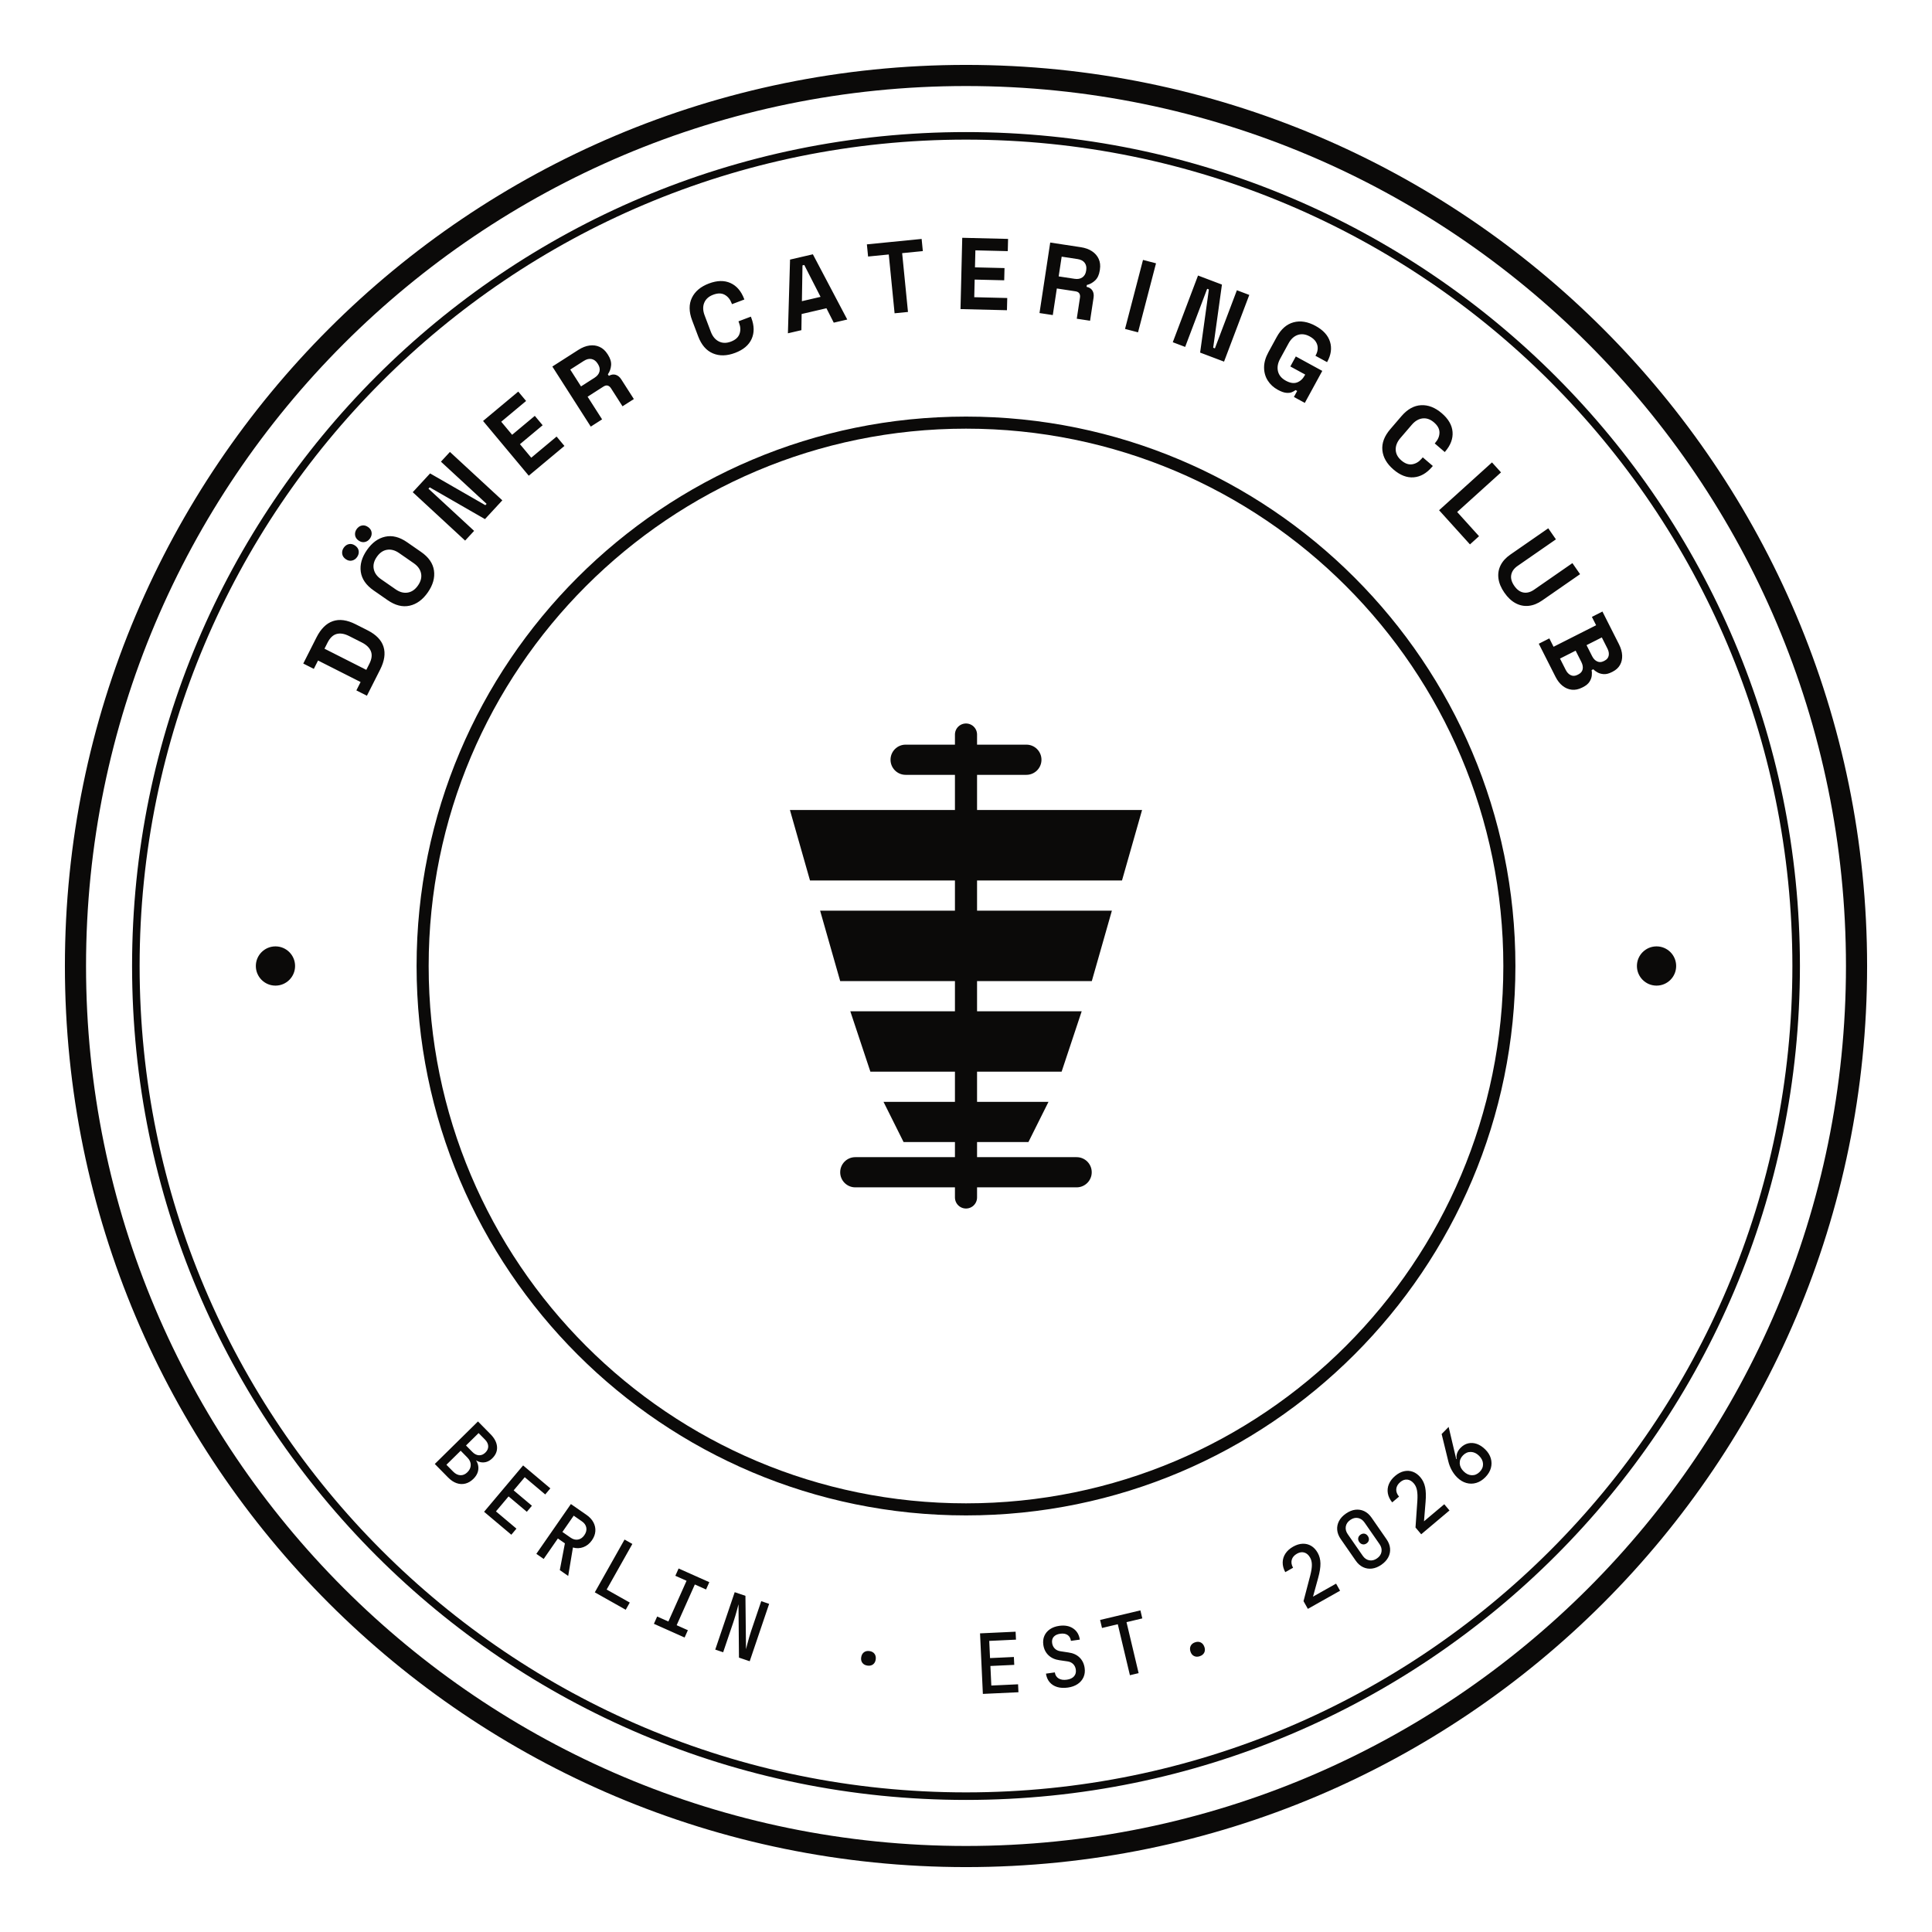
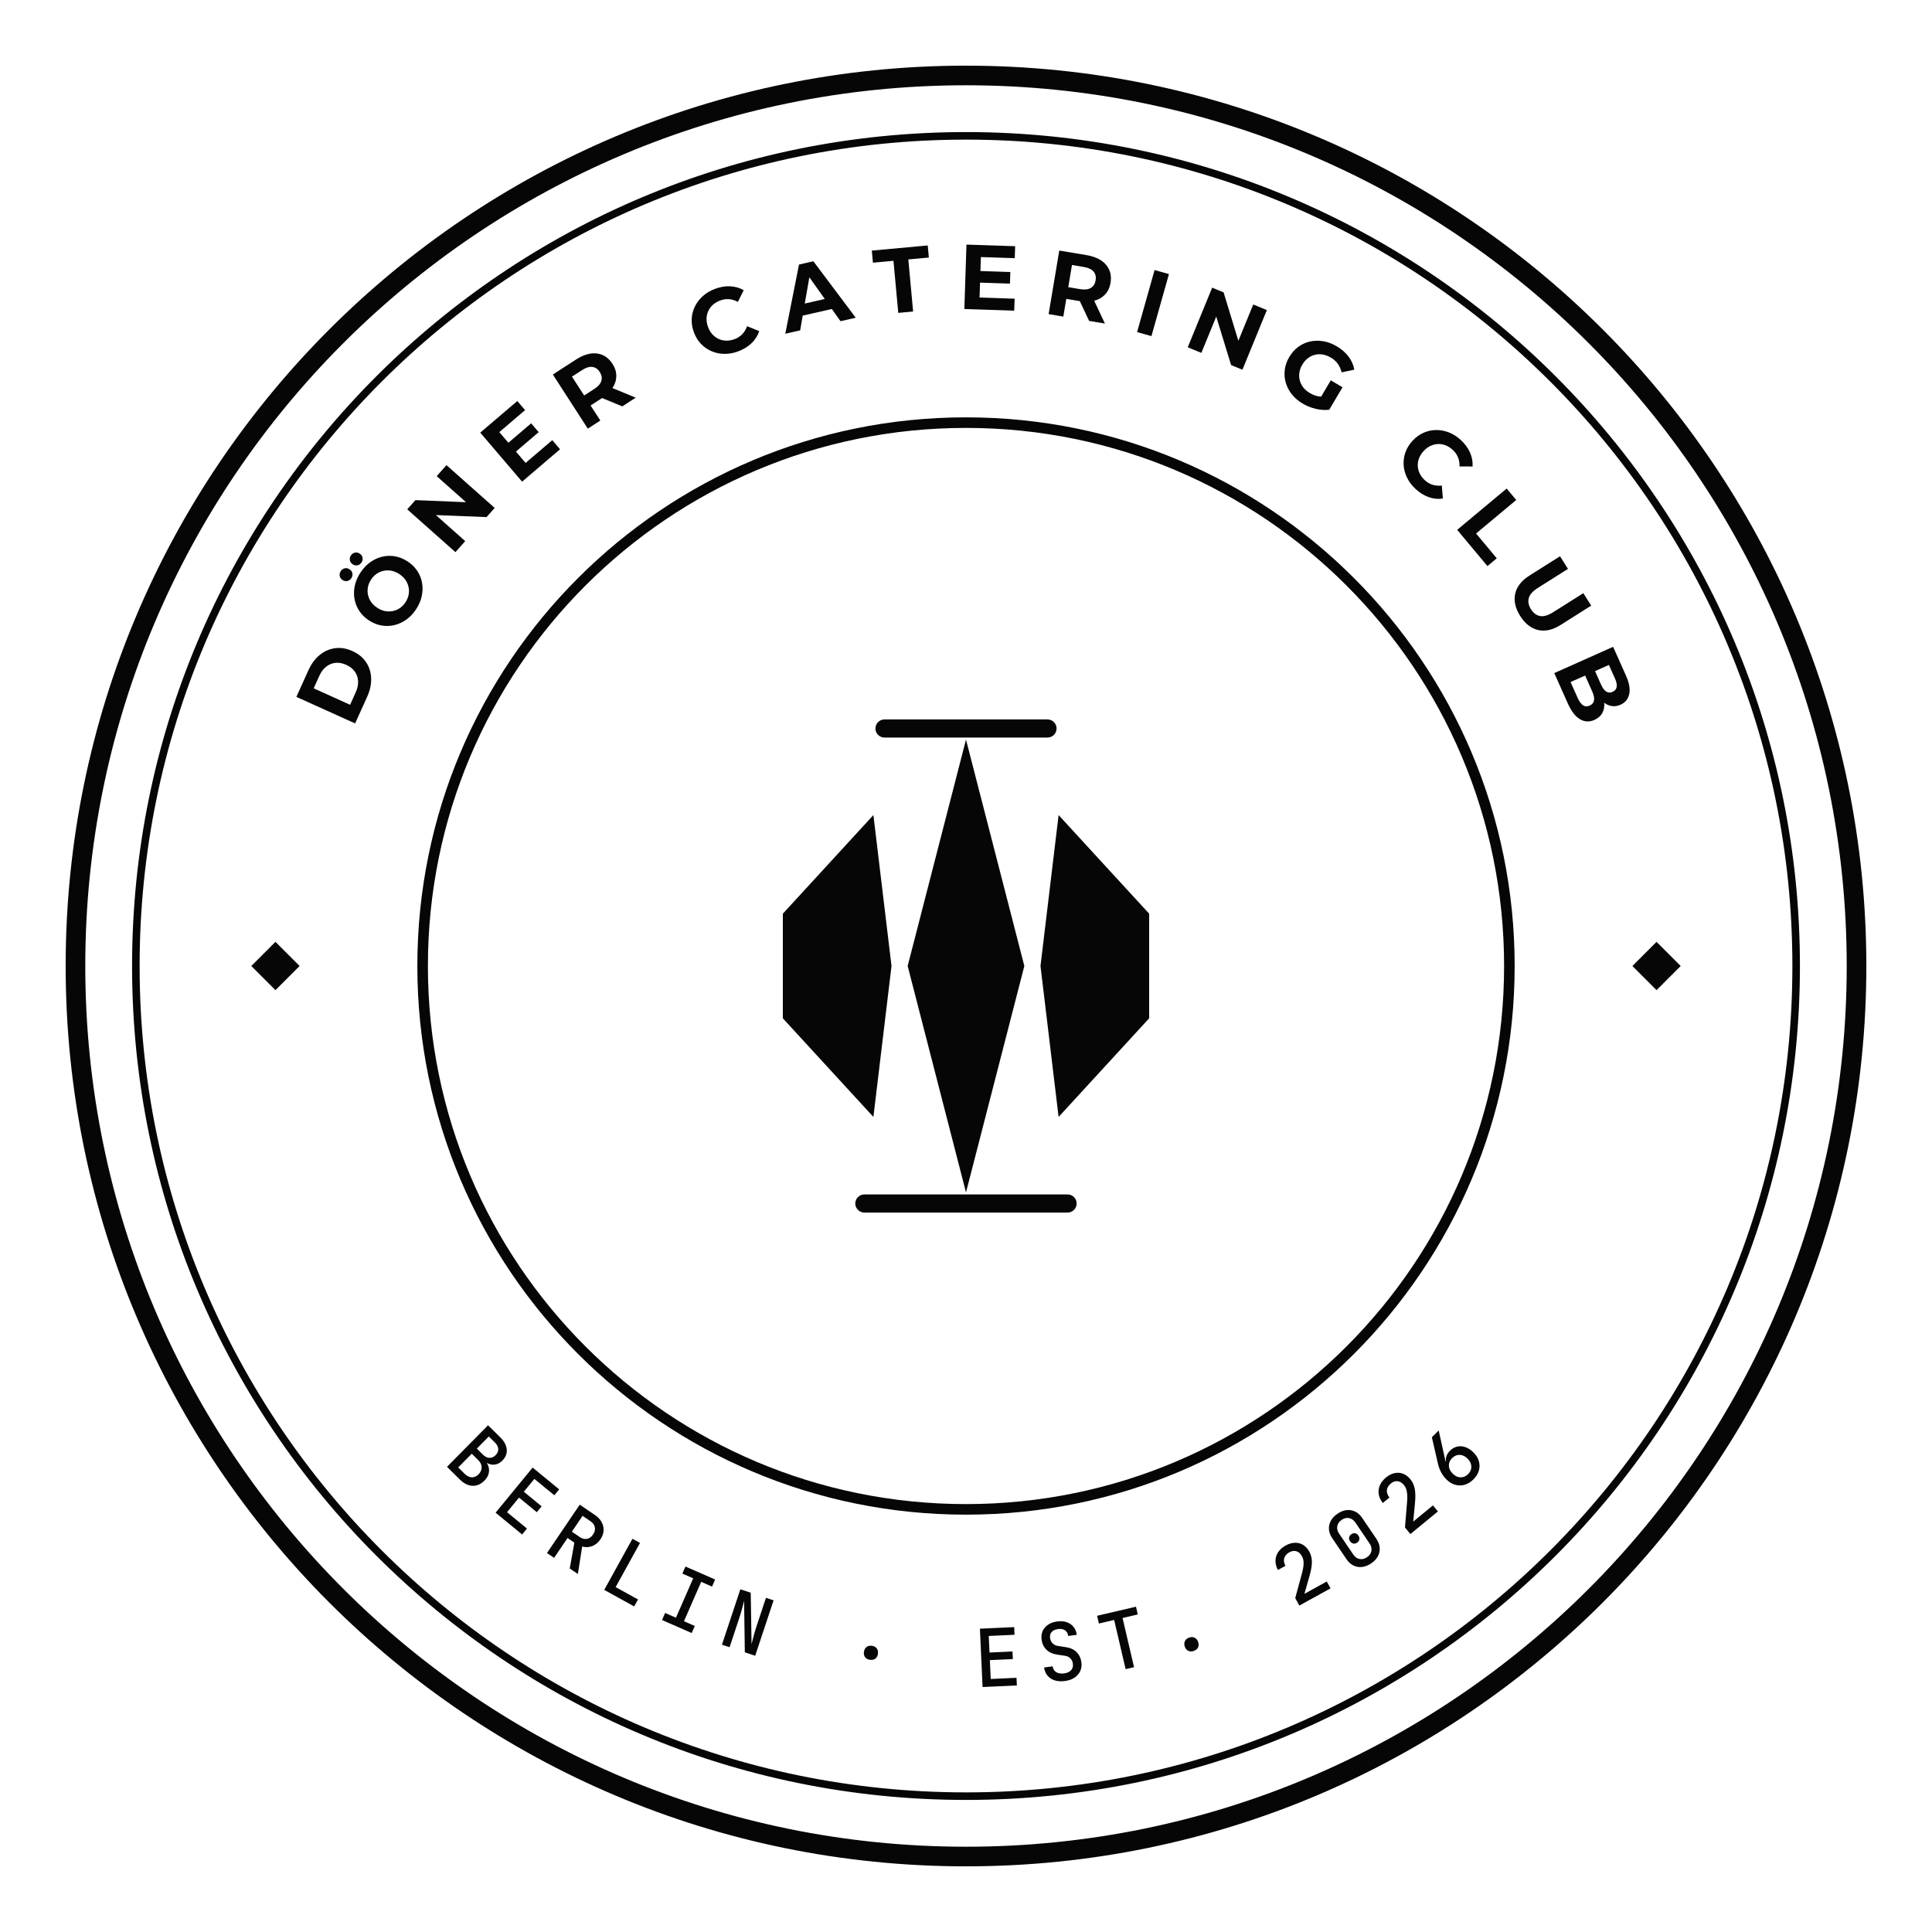
<svg xmlns="http://www.w3.org/2000/svg" viewBox="0 0 256 256" width="256" height="256" role="img" aria-label="DCC Döner Catering Club — logo-seal (mono)">
-   <circle cx="128.0" cy="128.0" r="118" fill="none" stroke="#0B0A09" stroke-width="2.8" />
-   <circle cx="128.0" cy="128.0" r="110" fill="none" stroke="#0B0A09" stroke-width="1.0" />
-   <circle cx="128.0" cy="128.0" r="72" fill="none" stroke="#0B0A09" stroke-width="1.6" />
-   <line x1="128.00" y1="97.33" x2="128.00" y2="158.67" stroke="#0B0A09" stroke-width="2.93" stroke-linecap="round" />
-   <rect x="118.00" y="98.67" width="20.00" height="4.00" rx="2.00" fill="#0B0A09" />
-   <rect x="111.33" y="153.33" width="33.33" height="4.00" rx="2.00" fill="#0B0A09" />
-   <path d="M 104.67,107.33 L 151.33,107.33 L 148.67,116.67 L 107.33,116.67 Z" fill="#0B0A09" />
-   <path d="M 108.67,120.67 L 147.33,120.67 L 144.67,130.00 L 111.33,130.00 Z" fill="#0B0A09" />
-   <path d="M 112.67,134.00 L 143.33,134.00 L 140.67,142.00 L 115.33,142.00 Z" fill="#0B0A09" />
-   <path d="M 117.07,146.00 L 138.93,146.00 L 136.27,151.33 L 119.73,151.33 Z" fill="#0B0A09" />
-   <circle cx="36.50" cy="128.00" r="2.6" fill="#0B0A09" />
-   <circle cx="219.50" cy="128.00" r="2.6" fill="#0B0A09" />
-   <path d="M48.618 92.188 47.22 91.482 47.781 90.373 42.143 87.522 41.583 88.63 40.185 87.923 41.94 84.454Q42.799 82.755 44.108 82.305Q45.418 81.856 47.116 82.715L48.706 83.519Q50.405 84.378 50.818 85.699Q51.232 87.02 50.373 88.719ZM48.537 88.759 48.939 87.964Q49.427 87 49.146 86.298Q48.866 85.597 47.95 85.134L46.264 84.281Q45.336 83.811 44.611 84.004Q43.885 84.197 43.398 85.161L42.996 85.956ZM56.692 78.49Q55.675 79.953 54.271 80.26Q52.866 80.567 51.369 79.527L49.506 78.234Q48.009 77.195 47.806 75.771Q47.602 74.348 48.619 72.884Q49.635 71.421 51.04 71.114Q52.444 70.807 53.941 71.847L55.804 73.14Q57.301 74.18 57.505 75.603Q57.708 77.026 56.692 78.49ZM55.383 77.581Q55.953 76.761 55.792 75.975Q55.631 75.189 54.832 74.635L52.88 73.28Q52.082 72.725 51.29 72.849Q50.497 72.972 49.927 73.793Q49.365 74.603 49.523 75.394Q49.68 76.185 50.478 76.739L52.43 78.095Q53.228 78.649 54.025 78.52Q54.821 78.391 55.383 77.581ZM49.03 71.346Q48.768 71.723 48.349 71.818Q47.929 71.913 47.519 71.628Q47.109 71.343 47.051 70.917Q46.994 70.491 47.256 70.114Q47.525 69.726 47.941 69.636Q48.356 69.547 48.766 69.831Q49.177 70.116 49.238 70.537Q49.299 70.958 49.03 71.346ZM47.321 73.807Q47.059 74.184 46.639 74.28Q46.22 74.375 45.81 74.09Q45.4 73.805 45.342 73.379Q45.285 72.953 45.546 72.576Q45.816 72.187 46.231 72.098Q46.647 72.008 47.057 72.293Q47.467 72.578 47.529 72.999Q47.59 73.419 47.321 73.807ZM61.631 71.632 54.69 65.219 56.989 62.73 64.311 66.94 64.476 66.762 58.427 61.174 59.618 59.884 66.56 66.297 64.26 68.786 56.938 64.576 56.773 64.755 62.822 70.343ZM70.064 63.034 64.008 55.78 68.672 51.887 69.71 53.13 66.415 55.881 67.859 57.612 70.865 55.103 71.903 56.347 68.897 58.856 70.394 60.649 73.752 57.846 74.79 59.09ZM78.28 56.528 73.188 48.567 76.645 46.356Q77.396 45.876 78.12 45.781Q78.845 45.686 79.457 45.967Q80.07 46.248 80.485 46.897L80.572 47.033Q81.03 47.75 80.973 48.411Q80.915 49.073 80.546 49.598L80.677 49.803Q81.146 49.534 81.582 49.664Q82.017 49.794 82.323 50.272L83.989 52.876L82.487 53.836L80.96 51.448Q80.785 51.175 80.534 51.096Q80.283 51.016 79.953 51.227L77.86 52.565L79.781 55.568ZM76.988 51.201 78.784 50.051Q79.319 49.709 79.435 49.227Q79.551 48.744 79.245 48.266L79.172 48.152Q78.867 47.675 78.386 47.574Q77.905 47.473 77.359 47.822L75.562 48.971ZM97.411 46.757Q95.769 47.378 94.463 46.825Q93.157 46.273 92.512 44.568L91.71 42.447Q91.065 40.742 91.678 39.464Q92.292 38.186 93.933 37.565Q95.562 36.948 96.789 37.502Q98.016 38.055 98.603 39.608L98.632 39.684L96.991 40.305L96.943 40.179Q96.647 39.396 96.02 39.056Q95.393 38.715 94.497 39.055Q93.613 39.389 93.313 40.123Q93.014 40.857 93.367 41.791L94.189 43.963Q94.537 44.885 95.25 45.243Q95.963 45.601 96.847 45.267Q97.743 44.928 97.986 44.252Q98.228 43.575 97.936 42.805L97.85 42.578L99.492 41.957L99.559 42.134Q100.146 43.687 99.593 44.914Q99.039 46.141 97.411 46.757ZM104.402 44.164 104.685 34.397 107.71 33.696 112.266 42.339 110.477 42.754 109.508 40.845 106.22 41.608 106.19 43.749ZM106.256 39.909 108.728 39.335 106.569 35.11 106.333 35.165ZM118.538 41.511 117.767 33.72 115.026 33.991 114.866 32.379 122.121 31.66 122.28 33.272 119.54 33.544 120.312 41.336ZM127.272 40.956 127.502 31.509 133.575 31.657 133.536 33.277 129.244 33.172 129.189 35.426 133.103 35.521 133.063 37.141 129.149 37.046 129.093 39.38 133.465 39.487 133.426 41.106ZM137.739 41.481 139.159 32.138 143.216 32.755Q144.097 32.889 144.704 33.295Q145.312 33.702 145.587 34.317Q145.862 34.932 145.746 35.693L145.722 35.853Q145.594 36.694 145.115 37.154Q144.635 37.613 144.011 37.764L143.975 38.005Q144.505 38.113 144.747 38.498Q144.988 38.882 144.903 39.443L144.439 42.499L142.677 42.232L143.103 39.429Q143.152 39.109 143.015 38.883Q142.879 38.657 142.492 38.599L140.036 38.225L139.5 41.749ZM140.279 36.624 142.388 36.944Q143.016 37.04 143.421 36.753Q143.826 36.466 143.912 35.906L143.932 35.772Q144.017 35.212 143.722 34.819Q143.427 34.426 142.786 34.328L140.677 34.008ZM149.072 43.586 151.454 34.441 153.178 34.89 150.796 44.035ZM155.399 45.347 158.744 36.509 161.913 37.708 160.753 46.074 160.98 46.16 163.895 38.459 165.537 39.08 162.192 47.918 159.022 46.719 160.182 38.353 159.955 38.267 157.04 45.968ZM169.319 51.652Q168.466 51.187 167.983 50.423Q167.5 49.66 167.496 48.696Q167.491 47.732 168.073 46.666L169.16 44.675Q170.033 43.075 171.402 42.708Q172.772 42.34 174.312 43.181Q175.841 44.015 176.233 45.283Q176.626 46.551 175.869 47.937L175.843 47.985L174.303 47.144L174.354 47.049Q174.594 46.61 174.604 46.155Q174.614 45.699 174.36 45.291Q174.106 44.883 173.549 44.579Q172.72 44.127 171.968 44.377Q171.215 44.628 170.737 45.505L169.624 47.543Q169.152 48.408 169.338 49.194Q169.524 49.98 170.378 50.446Q171.231 50.912 171.868 50.675Q172.504 50.438 172.88 49.751L172.944 49.632L170.977 48.558L171.702 47.231L175.209 49.146L172.894 53.388L171.448 52.599L171.881 51.805L171.668 51.689Q171.475 51.845 171.169 51.97Q170.862 52.095 170.411 52.048Q169.959 52.002 169.319 51.652ZM184.646 62.217Q183.314 61.074 183.173 59.663Q183.032 58.252 184.219 56.869L185.696 55.148Q186.883 53.765 188.299 53.691Q189.715 53.616 191.047 54.759Q192.368 55.894 192.471 57.236Q192.573 58.578 191.491 59.838L191.439 59.899L190.107 58.756L190.195 58.654Q190.74 58.019 190.738 57.306Q190.737 56.592 190.009 55.968Q189.292 55.353 188.504 55.441Q187.717 55.53 187.066 56.288L185.554 58.05Q184.912 58.798 184.939 59.595Q184.966 60.392 185.683 61.008Q186.411 61.632 187.12 61.521Q187.83 61.409 188.366 60.784L188.524 60.6L189.856 61.743L189.733 61.887Q188.651 63.146 187.309 63.249Q185.967 63.351 184.646 62.217ZM190.686 67.609 197.697 61.272 198.892 62.594 193.083 67.845 195.98 71.049 194.778 72.136ZM199.339 78.534Q198.677 77.58 198.554 76.655Q198.43 75.731 198.829 74.92Q199.228 74.11 200.116 73.494L205.152 70.002L206.168 71.466L201.087 74.989Q200.377 75.482 200.247 76.171Q200.117 76.861 200.648 77.626Q201.179 78.392 201.87 78.512Q202.561 78.632 203.271 78.14L208.352 74.617L209.368 76.081L204.331 79.574Q203.444 80.189 202.545 80.278Q201.646 80.368 200.823 79.928Q200.001 79.488 199.339 78.534ZM203.897 85.298 205.295 84.591 205.855 85.699 211.494 82.848 210.933 81.74 212.331 81.033 214.524 85.371Q214.913 86.142 214.944 86.845Q214.974 87.548 214.66 88.108Q214.345 88.668 213.683 89.003L213.562 89.064Q212.984 89.356 212.507 89.325Q212.03 89.294 211.682 89.099Q211.334 88.905 211.115 88.682L210.898 88.792Q210.96 89.094 210.92 89.507Q210.879 89.921 210.619 90.333Q210.358 90.744 209.755 91.049L209.635 91.11Q208.936 91.463 208.272 91.391Q207.607 91.318 207.053 90.88Q206.498 90.442 206.115 89.683ZM206.708 87.265 207.463 88.759Q207.725 89.277 208.139 89.468Q208.554 89.66 209.024 89.422L209.144 89.361Q209.614 89.124 209.709 88.683Q209.803 88.241 209.535 87.711L208.78 86.217ZM210.225 85.486 210.969 86.956Q211.218 87.45 211.633 87.642Q212.047 87.833 212.493 87.607L212.613 87.547Q213.071 87.315 213.16 86.877Q213.248 86.439 212.993 85.933L212.249 84.463Z" fill="#0B0A09" />
-   <path d="M57.612 193.983 63.334 188.349 64.997 190.038Q65.794 190.847 65.859 191.7Q65.924 192.552 65.233 193.232Q64.845 193.614 64.392 193.729Q63.94 193.843 63.488 193.698Q63.037 193.553 62.648 193.148L62.724 193.074Q63.158 193.5 63.311 193.996Q63.463 194.493 63.323 195.001Q63.182 195.509 62.727 195.957Q62.236 196.441 61.661 196.585Q61.086 196.729 60.501 196.526Q59.917 196.324 59.377 195.775ZM59.152 194.089 60.038 194.988Q60.491 195.448 60.998 195.474Q61.505 195.499 61.932 195.079Q62.369 194.649 62.375 194.118Q62.38 193.588 61.927 193.128L61.042 192.229ZM61.748 191.534 62.59 192.389Q63.004 192.81 63.468 192.831Q63.932 192.852 64.317 192.473Q64.705 192.091 64.691 191.632Q64.678 191.172 64.263 190.751L63.417 189.891ZM64.143 200.319 69.315 194.177 72.925 197.216 72.246 198.022 69.532 195.737 68.063 197.482 70.482 199.519 69.809 200.32 67.389 198.282 65.717 200.267 68.432 202.553 67.753 203.359ZM71.068 205.891 75.646 199.294 77.713 200.728Q78.335 201.16 78.633 201.723Q78.93 202.286 78.886 202.897Q78.842 203.507 78.438 204.09Q77.979 204.751 77.304 205.004Q76.629 205.257 75.917 205.051L75.29 208.82L74.177 208.048L74.852 204.502L73.922 203.857L72.042 206.567ZM74.522 202.992 75.615 203.751Q76.105 204.091 76.598 203.999Q77.09 203.908 77.429 203.419Q77.777 202.918 77.69 202.425Q77.602 201.932 77.113 201.592L76.019 200.834ZM78.814 210.993 82.757 203.997 83.792 204.58 80.386 210.623 83.448 212.349 82.911 213.301ZM86.646 215.163 87.078 214.195 88.563 214.858 90.972 209.462 89.487 208.799 89.919 207.831 93.987 209.647 93.555 210.615 92.07 209.952 89.661 215.348 91.146 216.011 90.714 216.979ZM94.775 218.579 97.352 210.973 98.774 211.455 98.849 218.53Q98.926 218.224 99.036 217.796Q99.147 217.368 99.28 216.914Q99.412 216.461 99.537 216.092L100.868 212.164L101.915 212.519L99.339 220.125L97.917 219.643L97.855 212.572Q97.786 212.856 97.673 213.267Q97.56 213.679 97.431 214.122Q97.302 214.564 97.174 214.943L95.822 218.934ZM114.939 220.701Q114.499 220.639 114.274 220.344Q114.049 220.05 114.11 219.618Q114.174 219.167 114.472 218.94Q114.771 218.713 115.211 218.775Q115.654 218.838 115.877 219.138Q116.099 219.438 116.036 219.889Q115.975 220.321 115.679 220.542Q115.383 220.763 114.939 220.701ZM130.235 224.451 129.86 216.429 134.574 216.209 134.623 217.262 131.079 217.428 131.185 219.706 134.345 219.559 134.394 220.604 131.234 220.751 131.355 223.343 134.9 223.178 134.949 224.231ZM141.502 223.611Q140.701 223.724 140.085 223.538Q139.468 223.351 139.083 222.899Q138.698 222.447 138.595 221.766L139.771 221.6Q139.847 222.14 140.27 222.401Q140.694 222.662 141.365 222.568Q141.999 222.478 142.313 222.123Q142.627 221.768 142.551 221.227Q142.489 220.787 142.199 220.495Q141.908 220.203 141.437 220.141L140.399 219.99Q139.489 219.866 138.926 219.327Q138.364 218.788 138.246 217.95Q138.153 217.291 138.383 216.762Q138.613 216.233 139.117 215.885Q139.621 215.537 140.358 215.433Q141.456 215.279 142.196 215.775Q142.935 216.272 143.082 217.257L141.905 217.423Q141.831 216.896 141.461 216.645Q141.091 216.393 140.491 216.478Q139.908 216.56 139.625 216.882Q139.341 217.205 139.411 217.704Q139.474 218.152 139.763 218.443Q140.052 218.733 140.525 218.802L141.585 218.962Q142.494 219.086 143.048 219.627Q143.602 220.168 143.722 221.024Q143.816 221.69 143.571 222.238Q143.325 222.786 142.795 223.145Q142.264 223.504 141.502 223.611ZM149.719 221.975 148.113 215.219 146.021 215.716 145.768 214.652 151.109 213.383 151.361 214.447 149.269 214.944 150.874 221.7ZM158.978 219.456Q158.557 219.598 158.224 219.437Q157.89 219.275 157.75 218.861Q157.604 218.43 157.769 218.093Q157.933 217.756 158.354 217.614Q158.778 217.47 159.112 217.638Q159.446 217.806 159.592 218.238Q159.732 218.651 159.567 218.982Q159.402 219.312 158.978 219.456ZM173.299 213.183 172.723 212.161 173.627 208.708Q173.831 207.902 173.83 207.354Q173.829 206.806 173.598 206.396Q173.296 205.86 172.832 205.721Q172.369 205.582 171.862 205.868Q171.303 206.183 171.164 206.68Q171.025 207.177 171.339 207.734L170.304 208.318Q169.952 207.66 169.962 207.027Q169.972 206.394 170.327 205.854Q170.681 205.315 171.349 204.938Q171.996 204.574 172.612 204.553Q173.227 204.531 173.74 204.836Q174.253 205.14 174.603 205.76Q174.952 206.38 174.966 207.158Q174.98 207.935 174.666 209.071L173.98 211.563L177.038 209.84L177.567 210.778ZM183.043 207.336Q182.419 207.768 181.792 207.845Q181.164 207.921 180.608 207.654Q180.051 207.388 179.641 206.797L177.654 203.932Q177.24 203.335 177.186 202.723Q177.133 202.111 177.425 201.551Q177.716 200.99 178.338 200.558Q178.969 200.12 179.592 200.047Q180.215 199.973 180.77 200.237Q181.325 200.501 181.739 201.098L183.726 203.963Q184.136 204.554 184.191 205.168Q184.246 205.783 183.956 206.343Q183.666 206.903 183.043 207.336ZM182.46 206.496Q182.966 206.145 183.054 205.626Q183.143 205.108 182.796 204.608L180.809 201.743Q180.462 201.243 179.945 201.145Q179.428 201.046 178.921 201.398Q178.414 201.75 178.325 202.268Q178.237 202.787 178.584 203.287L180.571 206.152Q180.918 206.652 181.436 206.749Q181.954 206.847 182.46 206.496ZM181.08 204.507Q180.824 204.685 180.555 204.632Q180.285 204.58 180.101 204.314Q179.923 204.058 179.972 203.793Q180.02 203.528 180.277 203.35Q180.534 203.172 180.798 203.22Q181.062 203.268 181.24 203.524Q181.424 203.789 181.38 204.059Q181.335 204.33 181.08 204.507ZM188.318 203.299 187.562 202.401 187.809 198.841Q187.861 198.011 187.758 197.473Q187.655 196.934 187.352 196.574Q186.956 196.104 186.474 196.053Q185.993 196.003 185.548 196.378Q185.058 196.791 185.013 197.305Q184.969 197.819 185.381 198.309L184.472 199.074Q184.004 198.493 183.896 197.869Q183.789 197.245 184.037 196.649Q184.285 196.053 184.872 195.559Q185.44 195.081 186.041 194.946Q186.642 194.811 187.202 195.015Q187.763 195.218 188.222 195.763Q188.68 196.307 188.838 197.069Q188.996 197.83 188.897 199.004L188.686 201.581L191.372 199.32L192.065 200.143ZM196.811 195.741Q196.256 196.305 195.604 196.495Q194.952 196.686 194.296 196.502Q193.641 196.318 193.08 195.766Q192.661 195.353 192.358 194.799Q192.055 194.245 191.905 193.62L191.025 190.016L191.952 189.074L192.955 193.327L193.018 193.314Q192.943 192.933 193.079 192.55Q193.215 192.167 193.536 191.841Q193.992 191.378 194.548 191.251Q195.103 191.123 195.685 191.325Q196.266 191.527 196.805 192.058Q197.356 192.6 197.541 193.244Q197.726 193.887 197.547 194.531Q197.368 195.175 196.811 195.741ZM196.073 195.025Q196.532 194.558 196.509 193.975Q196.486 193.392 195.986 192.9Q195.484 192.405 194.899 192.39Q194.314 192.374 193.855 192.841Q193.396 193.307 193.42 193.892Q193.445 194.476 193.947 194.971Q194.447 195.463 195.03 195.477Q195.613 195.492 196.073 195.025Z" fill="#0B0A09" />
+   <circle cx="128.0" cy="128.0" r="118" fill="none" stroke="#060606" stroke-width="2.6" />
+   <circle cx="128.0" cy="128.0" r="110" fill="none" stroke="#060606" stroke-width="1.0" />
+   <circle cx="128.0" cy="128.0" r="72" fill="none" stroke="#060606" stroke-width="1.4" />
+   <path d="M 128.00,98.00 L 135.73,128.00 L 128.00,158.00 L 120.27,128.00 Z" fill="#060606" />
+   <path d="M 115.73,108.00 L 103.73,121.07 L 103.73,134.93 L 115.73,148.00 L 118.13,128.00 Z" fill="#060606" />
+   <path d="M 140.27,108.00 L 152.27,121.07 L 152.27,134.93 L 140.27,148.00 L 137.87,128.00 Z" fill="#060606" />
+   <line x1="128.00" y1="108.00" x2="128.00" y2="148.00" stroke="#060606" stroke-width="1.33" stroke-opacity="0.75" />
+   <rect x="116.00" y="95.33" width="24.00" height="2.40" rx="1.20" fill="#060606" />
+   <rect x="113.33" y="158.27" width="29.33" height="2.40" rx="1.20" fill="#060606" />
+   <polygon points="36.50,124.80 39.70,128.00 36.50,131.20 33.30,128.00" fill="#060606" />
+   <polygon points="219.50,124.80 222.70,128.00 219.50,131.20 216.30,128.00" fill="#060606" />
+   <path d="M47.056 95.856 39.273 92.34 40.87 88.805Q41.443 87.537 42.363 86.788Q43.284 86.039 44.403 85.889Q45.521 85.738 46.7 86.271Q47.879 86.803 48.505 87.742Q49.132 88.681 49.179 89.867Q49.225 91.053 48.653 92.32ZM46.391 93.387 47.134 91.741Q47.485 90.963 47.449 90.257Q47.413 89.551 47.017 88.991Q46.621 88.431 45.876 88.094Q45.131 87.758 44.449 87.831Q43.767 87.904 43.213 88.344Q42.66 88.783 42.309 89.562L41.565 91.207ZM55.153 80.705Q54.601 81.554 53.863 82.086Q53.125 82.618 52.278 82.825Q51.432 83.031 50.567 82.884Q49.702 82.737 48.904 82.219Q48.106 81.701 47.62 80.971Q47.134 80.241 46.978 79.383Q46.822 78.526 47.007 77.635Q47.193 76.745 47.744 75.895Q48.296 75.046 49.034 74.514Q49.772 73.982 50.613 73.773Q51.455 73.563 52.325 73.713Q53.195 73.863 53.993 74.381Q54.791 74.899 55.282 75.633Q55.773 76.366 55.924 77.22Q56.075 78.075 55.889 78.965Q55.704 79.856 55.153 80.705ZM53.741 79.788Q54.152 79.154 54.19 78.458Q54.227 77.762 53.903 77.13Q53.579 76.498 52.903 76.059Q52.228 75.621 51.519 75.582Q50.809 75.543 50.189 75.861Q49.568 76.178 49.156 76.812Q48.744 77.447 48.707 78.142Q48.67 78.838 48.994 79.47Q49.318 80.103 49.994 80.541Q50.669 80.98 51.378 81.018Q52.088 81.057 52.708 80.74Q53.329 80.423 53.741 79.788ZM46.562 76.597Q46.362 76.904 46.035 76.982Q45.708 77.061 45.391 76.855Q45.073 76.649 45.012 76.318Q44.95 75.987 45.15 75.68Q45.342 75.383 45.669 75.305Q45.997 75.226 46.314 75.432Q46.631 75.638 46.693 75.969Q46.754 76.3 46.562 76.597ZM47.904 74.53Q47.711 74.826 47.384 74.905Q47.056 74.983 46.739 74.777Q46.422 74.571 46.36 74.241Q46.299 73.91 46.491 73.613Q46.691 73.306 47.018 73.227Q47.345 73.149 47.663 73.355Q47.98 73.561 48.041 73.892Q48.103 74.223 47.904 74.53ZM60.346 73.161 53.961 67.49 55.046 66.268 61.752 66.544 57.865 63.093 59.161 61.634 65.547 67.304 64.47 68.517 57.756 68.25 61.643 71.701ZM69.181 63.822 63.637 57.326 68.546 53.137 69.576 54.343 66.161 57.257 67.364 58.668 70.381 56.094 71.378 57.263 68.362 59.837 69.645 61.341 73.181 58.323 74.211 59.53ZM77.887 56.798 73.255 49.624 76.319 47.645Q77.815 46.678 79.095 46.839Q80.376 47 81.157 48.209Q81.673 49.009 81.662 49.836Q81.652 50.663 81.154 51.421L84.242 52.694L82.458 53.846L79.784 52.741Q79.743 52.767 79.702 52.794L78.257 53.727L79.548 55.725ZM77.403 52.405 78.756 51.531Q79.515 51.041 79.684 50.46Q79.853 49.879 79.476 49.295Q79.092 48.7 78.496 48.621Q77.9 48.541 77.141 49.031L75.788 49.904ZM97.843 46.547Q96.919 46.897 96.01 46.89Q95.1 46.883 94.308 46.55Q93.517 46.217 92.906 45.588Q92.296 44.958 91.954 44.057Q91.612 43.156 91.652 42.28Q91.691 41.404 92.069 40.627Q92.447 39.851 93.117 39.245Q93.787 38.638 94.723 38.284Q95.761 37.89 96.743 37.935Q97.726 37.98 98.545 38.452L97.773 39.997Q96.597 39.374 95.411 39.823Q94.658 40.109 94.205 40.652Q93.753 41.196 93.646 41.895Q93.539 42.595 93.825 43.348Q94.11 44.1 94.654 44.553Q95.197 45.006 95.897 45.113Q96.596 45.219 97.349 44.934Q98.535 44.484 98.998 43.226L100.599 43.871Q100.304 44.779 99.598 45.464Q98.893 46.149 97.843 46.547ZM104.054 44.224 105.873 35.053 107.776 34.62 113.392 42.101 111.37 42.561 110.227 40.944 106.36 41.823 106.028 43.775ZM106.635 40.222 109.287 39.619 107.245 36.742ZM119.025 41.459 118.389 34.558 115.668 34.809 115.52 33.206 122.93 32.522 123.078 34.126 120.357 34.377 120.993 41.277ZM127.782 40.946 128.062 32.41 134.513 32.623 134.46 34.208 129.973 34.06 129.912 35.913 133.875 36.044 133.825 37.58 129.862 37.45 129.797 39.425 134.443 39.578 134.39 41.163ZM138.948 41.622 140.359 33.199 143.956 33.802Q145.713 34.096 146.551 35.077Q147.388 36.059 147.151 37.479Q146.993 38.417 146.428 39.021Q145.863 39.626 144.985 39.85L146.408 42.871L144.315 42.521L143.083 39.902Q143.035 39.894 142.987 39.886L141.29 39.602L140.897 41.948ZM141.55 38.05 143.139 38.316Q144.029 38.465 144.546 38.149Q145.062 37.834 145.177 37.148Q145.294 36.45 144.907 35.99Q144.521 35.529 143.63 35.38L142.042 35.114ZM150.67 44 152.989 35.781 154.891 36.317 152.573 44.536ZM157.38 46.017 160.62 38.116 162.132 38.736 164.089 45.155 166.061 40.347 167.867 41.087 164.627 48.989 163.126 48.373 161.158 41.949 159.186 46.758ZM172.601 53.472Q171.73 52.956 171.168 52.241Q170.606 51.526 170.366 50.696Q170.127 49.867 170.238 48.997Q170.349 48.127 170.839 47.298Q171.33 46.468 172.039 45.952Q172.749 45.436 173.596 45.25Q174.443 45.064 175.346 45.215Q176.249 45.367 177.131 45.889Q178.097 46.46 178.692 47.252Q179.286 48.043 179.455 48.979L177.767 49.341Q177.47 48.046 176.357 47.387Q175.643 46.965 174.929 46.939Q174.214 46.913 173.596 47.263Q172.978 47.613 172.561 48.316Q172.157 48.999 172.145 49.715Q172.133 50.43 172.491 51.046Q172.85 51.662 173.553 52.079Q173.9 52.284 174.271 52.411Q174.642 52.539 175.056 52.557L176.336 50.394L177.89 51.314L176.126 54.295Q175.243 54.397 174.316 54.167Q173.389 53.938 172.601 53.472ZM187.561 64.782Q186.837 64.111 186.439 63.292Q186.041 62.474 185.988 61.617Q185.934 60.76 186.226 59.934Q186.519 59.107 187.174 58.4Q187.83 57.693 188.632 57.34Q189.435 56.986 190.298 56.979Q191.161 56.972 192.002 57.303Q192.843 57.634 193.577 58.314Q194.391 59.069 194.787 59.97Q195.184 60.87 195.124 61.813L193.397 61.809Q193.434 60.478 192.503 59.615Q191.913 59.068 191.225 58.904Q190.537 58.74 189.863 58.955Q189.189 59.17 188.641 59.761Q188.094 60.351 187.93 61.039Q187.766 61.727 187.981 62.401Q188.196 63.075 188.787 63.623Q189.717 64.486 191.05 64.34L191.184 66.062Q190.239 66.201 189.312 65.873Q188.384 65.546 187.561 64.782ZM193.084 70.206 199.641 64.734 200.908 66.252 195.587 70.691 198.331 73.979 197.094 75.011ZM201.432 81.618Q200.461 80.081 200.77 78.674Q201.079 77.267 202.667 76.263L206.711 73.709L207.766 75.38L203.785 77.895Q202.753 78.547 202.567 79.256Q202.38 79.966 202.862 80.729Q203.344 81.492 204.065 81.629Q204.786 81.765 205.817 81.113L209.799 78.599L210.841 80.249L206.798 82.803Q205.209 83.806 203.806 83.481Q202.403 83.155 201.432 81.618ZM205.949 89.19 213.747 85.708 215.449 89.517Q216.105 90.988 215.879 91.977Q215.653 92.967 214.739 93.375Q214.149 93.638 213.593 93.56Q213.036 93.481 212.566 93.116Q212.643 93.857 212.325 94.46Q212.006 95.063 211.271 95.391Q210.268 95.839 209.352 95.299Q208.437 94.76 207.75 93.222ZM208.109 90.376 209.05 92.482Q209.363 93.184 209.755 93.449Q210.148 93.715 210.649 93.491Q211.618 93.058 210.977 91.621L210.037 89.516ZM211.351 88.929 212.152 90.722Q212.759 92.081 213.683 91.668Q214.597 91.261 213.99 89.902L213.189 88.108Z" fill="#060606" />
+   <path d="M59.23 194.361 64.669 188.857 66.293 190.461Q67.072 191.231 67.146 192.051Q67.22 192.872 66.563 193.536Q66.194 193.909 65.76 194.026Q65.325 194.142 64.888 194.009Q64.451 193.875 64.071 193.49L64.143 193.417Q64.568 193.822 64.721 194.298Q64.875 194.775 64.746 195.266Q64.617 195.757 64.185 196.195Q63.718 196.667 63.166 196.814Q62.614 196.96 62.048 196.773Q61.482 196.586 60.954 196.064ZM60.716 194.443 61.58 195.297Q62.023 195.735 62.512 195.752Q63.001 195.77 63.407 195.36Q63.822 194.939 63.821 194.428Q63.819 193.917 63.377 193.479L62.512 192.625ZM63.182 191.946 64.005 192.759Q64.409 193.159 64.857 193.173Q65.305 193.187 65.671 192.816Q66.039 192.444 66.02 192.001Q66.001 191.559 65.596 191.158L64.768 190.341ZM65.67 200.44 70.581 194.461 74.095 197.347 73.451 198.132 70.808 195.962 69.413 197.66 71.769 199.595 71.129 200.374 68.773 198.439 67.186 200.372 69.828 202.542 69.184 203.327ZM72.476 205.783 76.819 199.379 78.825 200.74Q79.43 201.15 79.722 201.689Q80.015 202.229 79.978 202.818Q79.942 203.407 79.558 203.973Q79.123 204.614 78.475 204.865Q77.827 205.116 77.139 204.924L76.573 208.562L75.493 207.83L76.107 204.406L75.204 203.794L73.42 206.424ZM75.774 202.954 76.835 203.674Q77.311 203.997 77.784 203.904Q78.258 203.81 78.58 203.336Q78.909 202.85 78.82 202.376Q78.732 201.902 78.256 201.579L77.195 200.859ZM80.064 210.669 83.803 203.894 84.805 204.447 81.575 210.299 84.54 211.936 84.031 212.858ZM87.723 214.662 88.132 213.726 89.568 214.354 91.851 209.137 90.416 208.509 90.826 207.573 94.758 209.294 94.349 210.231 92.913 209.602 90.63 214.819 92.065 215.447 91.655 216.383ZM95.661 217.93 98.101 210.587 99.475 211.044 99.585 217.861Q99.658 217.566 99.762 217.152Q99.867 216.739 99.992 216.302Q100.117 215.864 100.236 215.508L101.496 211.716L102.507 212.052L100.066 219.395L98.693 218.938L98.596 212.125Q98.53 212.399 98.424 212.796Q98.318 213.194 98.196 213.621Q98.074 214.048 97.952 214.414L96.672 218.266ZM115.276 219.933Q114.852 219.874 114.634 219.591Q114.416 219.308 114.474 218.891Q114.534 218.456 114.821 218.237Q115.108 218.018 115.533 218.077Q115.96 218.136 116.175 218.425Q116.391 218.713 116.33 219.148Q116.273 219.565 115.988 219.779Q115.703 219.992 115.276 219.933ZM130.197 223.54 129.843 215.81 134.385 215.601 134.432 216.616 131.016 216.773 131.116 218.969 134.162 218.829 134.208 219.836 131.163 219.976 131.277 222.474 134.693 222.317 134.74 223.331ZM141.143 222.739Q140.371 222.846 139.777 222.665Q139.183 222.483 138.813 222.047Q138.444 221.61 138.345 220.954L139.479 220.797Q139.551 221.317 139.959 221.57Q140.366 221.822 141.013 221.733Q141.624 221.648 141.928 221.306Q142.231 220.965 142.159 220.444Q142.101 220.02 141.821 219.737Q141.542 219.455 141.088 219.395L140.089 219.246Q139.212 219.125 138.671 218.604Q138.13 218.083 138.018 217.276Q137.93 216.641 138.153 216.132Q138.376 215.622 138.863 215.288Q139.349 214.954 140.06 214.855Q141.118 214.709 141.83 215.189Q142.541 215.67 142.68 216.619L141.546 216.776Q141.476 216.269 141.12 216.025Q140.764 215.782 140.185 215.862Q139.624 215.94 139.349 216.25Q139.075 216.56 139.142 217.041Q139.201 217.473 139.479 217.754Q139.757 218.035 140.213 218.102L141.234 218.258Q142.109 218.38 142.642 218.903Q143.174 219.426 143.288 220.25Q143.377 220.893 143.139 221.42Q142.901 221.947 142.389 222.292Q141.878 222.637 141.143 222.739ZM149.151 221.171 147.631 214.654 145.613 215.125 145.373 214.099 150.524 212.897 150.764 213.923 148.746 214.394 150.266 220.911ZM158.17 218.763Q157.764 218.898 157.443 218.741Q157.123 218.583 156.99 218.184Q156.851 217.767 157.012 217.443Q157.172 217.12 157.579 216.985Q157.988 216.849 158.309 217.012Q158.63 217.176 158.768 217.592Q158.901 217.992 158.74 218.309Q158.579 218.627 158.17 218.763ZM172.172 212.746 171.626 211.756 172.526 208.437Q172.731 207.662 172.734 207.134Q172.737 206.606 172.518 206.208Q172.232 205.69 171.787 205.552Q171.341 205.414 170.85 205.685Q170.309 205.983 170.171 206.461Q170.032 206.939 170.331 207.479L169.328 208.032Q168.994 207.396 169.01 206.785Q169.025 206.175 169.371 205.658Q169.717 205.141 170.364 204.784Q170.991 204.439 171.584 204.424Q172.177 204.409 172.669 204.706Q173.161 205.004 173.492 205.604Q173.824 206.205 173.831 206.954Q173.837 207.703 173.524 208.795L172.842 211.191L175.804 209.556L176.306 210.465ZM181.689 207.156Q181.085 207.566 180.479 207.633Q179.873 207.701 179.34 207.438Q178.806 207.175 178.417 206.602L176.531 203.821Q176.138 203.242 176.093 202.652Q176.048 202.061 176.335 201.524Q176.622 200.987 177.225 200.577Q177.838 200.162 178.439 200.097Q179.04 200.032 179.572 200.292Q180.104 200.553 180.496 201.132L182.382 203.913Q182.771 204.486 182.818 205.079Q182.865 205.672 182.58 206.209Q182.294 206.745 181.689 207.156ZM181.137 206.341Q181.627 206.008 181.718 205.509Q181.809 205.01 181.48 204.525L179.594 201.744Q179.265 201.259 178.768 201.158Q178.27 201.058 177.778 201.392Q177.286 201.726 177.196 202.225Q177.105 202.724 177.434 203.209L179.32 205.99Q179.649 206.475 180.147 206.574Q180.646 206.674 181.137 206.341ZM179.827 204.41Q179.578 204.578 179.319 204.525Q179.061 204.472 178.886 204.214Q178.717 203.965 178.766 203.711Q178.816 203.456 179.065 203.287Q179.314 203.118 179.568 203.167Q179.823 203.216 179.991 203.464Q180.165 203.722 180.12 203.982Q180.075 204.242 179.827 204.41ZM186.885 203.27 186.167 202.396 186.448 198.968Q186.507 198.169 186.414 197.649Q186.321 197.13 186.033 196.779Q185.657 196.321 185.194 196.267Q184.731 196.212 184.298 196.568Q183.82 196.961 183.771 197.455Q183.722 197.95 184.114 198.427L183.229 199.154Q182.785 198.589 182.689 197.986Q182.593 197.383 182.839 196.812Q183.085 196.241 183.656 195.772Q184.209 195.318 184.789 195.195Q185.37 195.072 185.908 195.274Q186.446 195.477 186.881 196.007Q187.316 196.537 187.46 197.273Q187.603 198.008 187.494 199.139L187.26 201.619L189.875 199.472L190.533 200.273ZM195.228 196.034Q194.685 196.57 194.054 196.745Q193.423 196.919 192.794 196.734Q192.165 196.548 191.632 196.008Q191.234 195.605 190.949 195.067Q190.664 194.53 190.529 193.925L189.728 190.441L190.634 189.546L191.544 193.657L191.605 193.645Q191.538 193.277 191.674 192.91Q191.81 192.543 192.123 192.233Q192.569 191.793 193.106 191.677Q193.643 191.562 194.201 191.764Q194.758 191.966 195.271 192.485Q195.794 193.015 195.964 193.638Q196.133 194.26 195.953 194.878Q195.772 195.496 195.228 196.034ZM194.526 195.334Q194.974 194.891 194.96 194.328Q194.945 193.766 194.47 193.285Q193.993 192.802 193.43 192.779Q192.866 192.756 192.418 193.2Q191.969 193.643 191.985 194.207Q192.001 194.771 192.478 195.254Q192.953 195.734 193.515 195.756Q194.077 195.778 194.526 195.334Z" fill="#060606" />
</svg>
